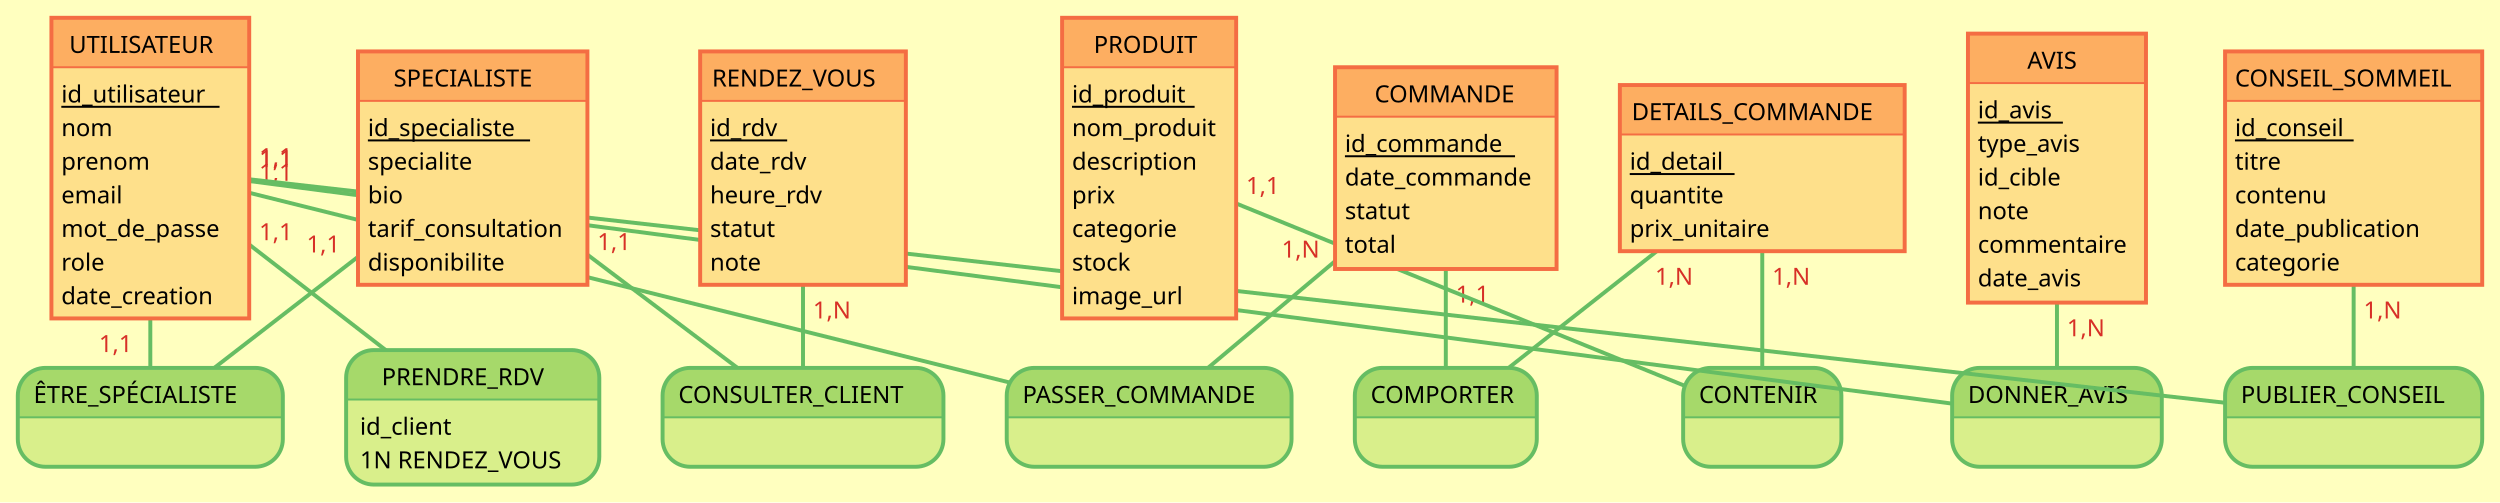
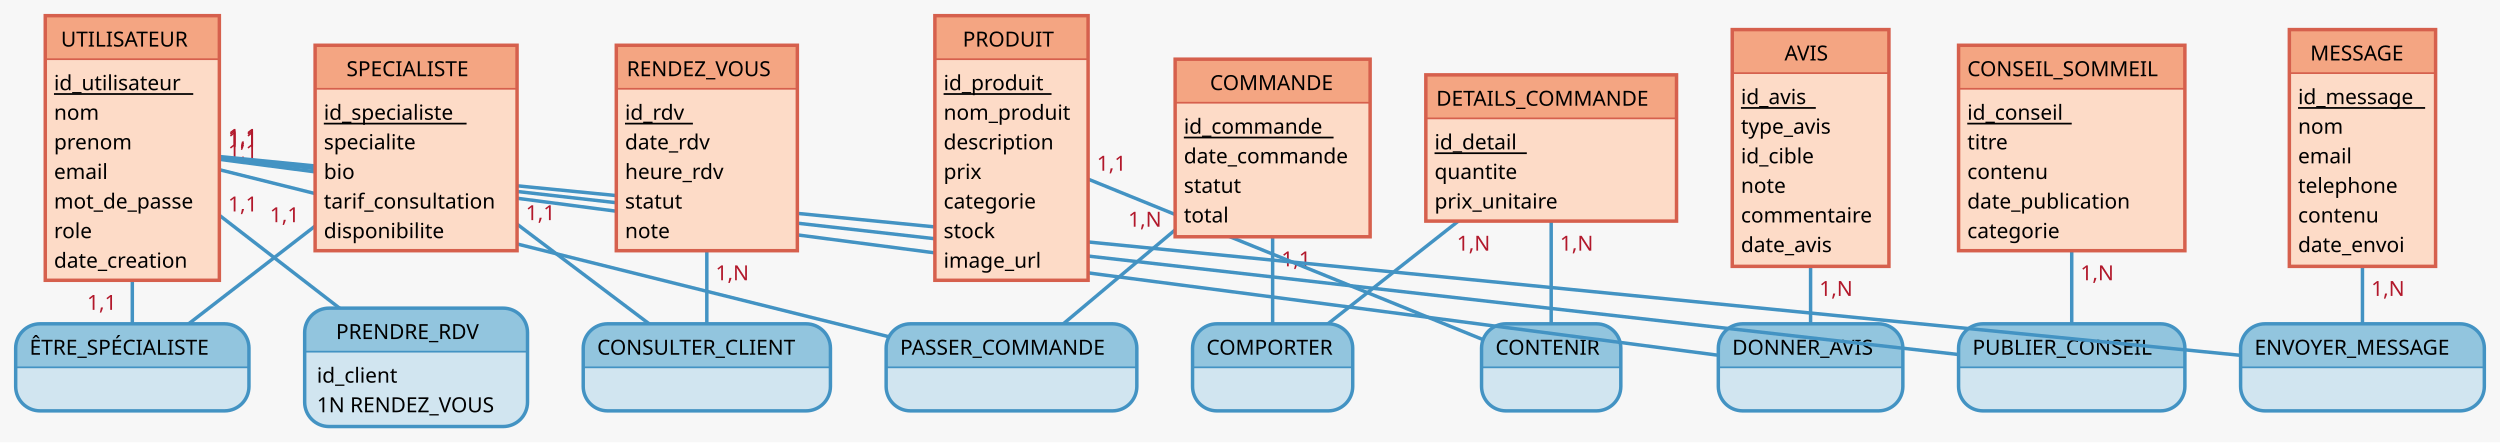
- <svg xmlns="http://www.w3.org/2000/svg" width="1264" height="254" viewBox="0 0 1264 254">
-   <rect x="0" y="0" width="1264" height="254" fill="#ffffbf" stroke="none" stroke-width="0" />
-   <g>
-     <line x1="76" y1="85" x2="76" y2="211" stroke="#66bd63" stroke-width="2" />
-     <line x1="239" y1="85" x2="76" y2="211" stroke="#66bd63" stroke-width="2" />
-     <g>
-       <path d="M129 186 a14 14 90 0 1 14 14 V211 h-134 V200 a14 14 90 0 1 14 -14" fill="#a6d96a" stroke="#a6d96a" stroke-width="0" />
-       <path d="M143 211 v11 a14 14 90 0 1 -14 14 H23 a14 14 90 0 1 -14 -14 V211 H134" fill="#d9ef8b" stroke="#d9ef8b" stroke-width="0" />
-       <rect x="9" y="186" width="134" height="50" fill="none" rx="14" stroke="#66bd63" stroke-width="2" />
-       <line x1="9" y1="211" x2="143" y2="211" stroke="#66bd63" stroke-width="1" />
+ <svg xmlns="http://www.w3.org/2000/svg" width="1436" height="254" viewBox="0 0 1436 254">
+   <rect x="0" y="0" width="1436" height="254" fill="#f7f7f7" stroke="none" stroke-width="0" />
+   <g>
+     <line x1="76" y1="85" x2="76" y2="211" stroke="#4393c3" stroke-width="2" />
+     <line x1="239" y1="85" x2="76" y2="211" stroke="#4393c3" stroke-width="2" />
+     <g>
+       <path d="M129 186 a14 14 90 0 1 14 14 V211 h-134 V200 a14 14 90 0 1 14 -14" fill="#92c5de" stroke="#92c5de" stroke-width="0" />
+       <path d="M143 211 v11 a14 14 90 0 1 -14 14 H23 a14 14 90 0 1 -14 -14 V211 H134" fill="#d1e5f0" stroke="#d1e5f0" stroke-width="0" />
+       <rect x="9" y="186" width="134" height="50" fill="none" rx="14" stroke="#4393c3" stroke-width="2" />
+       <line x1="9" y1="211" x2="143" y2="211" stroke="#4393c3" stroke-width="1" />
      <text x="17" y="203.75" fill="#000000" font-family="Verdana" font-size="12">ÊTRE_SPÉCIALISTE</text>
    </g>
-     <text x="50" y="178" fill="#d73027" font-family="Verdana" font-size="12">1,1</text>
-     <text x="155" y="127.64" fill="#d73027" font-family="Verdana" font-size="12">1,1</text>
-   </g>
-   <g>
-     <line x1="76" y1="85" x2="239" y2="211" stroke="#66bd63" stroke-width="2" />
-     <g>
-       <path d="M289 177 a14 14 90 0 1 14 14 V202 h-128 V191 a14 14 90 0 1 14 -14" fill="#a6d96a" stroke="#a6d96a" stroke-width="0" />
-       <path d="M303 202 v29 a14 14 90 0 1 -14 14 H189 a14 14 90 0 1 -14 -14 V202 H128" fill="#d9ef8b" stroke="#d9ef8b" stroke-width="0" />
-       <rect x="175" y="177" width="128" height="68" fill="none" rx="14" stroke="#66bd63" stroke-width="2" />
-       <line x1="175" y1="202" x2="303" y2="202" stroke="#66bd63" stroke-width="1" />
+     <text x="50" y="178" fill="#b2182b" font-family="Verdana" font-size="12">1,1</text>
+     <text x="155" y="127.64" fill="#b2182b" font-family="Verdana" font-size="12">1,1</text>
+   </g>
+   <g>
+     <line x1="76" y1="85" x2="239" y2="211" stroke="#4393c3" stroke-width="2" />
+     <g>
+       <path d="M289 177 a14 14 90 0 1 14 14 V202 h-128 V191 a14 14 90 0 1 14 -14" fill="#92c5de" stroke="#92c5de" stroke-width="0" />
+       <path d="M303 202 v29 a14 14 90 0 1 -14 14 H189 a14 14 90 0 1 -14 -14 V202 H128" fill="#d1e5f0" stroke="#d1e5f0" stroke-width="0" />
+       <rect x="175" y="177" width="128" height="68" fill="none" rx="14" stroke="#4393c3" stroke-width="2" />
+       <line x1="175" y1="202" x2="303" y2="202" stroke="#4393c3" stroke-width="1" />
      <text x="193" y="194.75" fill="#000000" font-family="Verdana" font-size="12">PRENDRE_RDV</text>
      <text x="182" y="219.8" fill="#000000" font-family="Verdana" font-size="12">id_client</text>
      <text x="182" y="236.8" fill="#000000" font-family="Verdana" font-size="12">1N RENDEZ_VOUS</text>
    </g>
-     <text x="131" y="121.45" fill="#d73027" font-family="Verdana" font-size="12">1,1</text>
-   </g>
-   <g>
-     <line x1="239" y1="85" x2="406" y2="211" stroke="#66bd63" stroke-width="2" />
-     <line x1="406" y1="85" x2="406" y2="211" stroke="#66bd63" stroke-width="2" />
-     <g>
-       <path d="M463 186 a14 14 90 0 1 14 14 V211 h-142 V200 a14 14 90 0 1 14 -14" fill="#a6d96a" stroke="#a6d96a" stroke-width="0" />
-       <path d="M477 211 v11 a14 14 90 0 1 -14 14 H349 a14 14 90 0 1 -14 -14 V211 H142" fill="#d9ef8b" stroke="#d9ef8b" stroke-width="0" />
-       <rect x="335" y="186" width="142" height="50" fill="none" rx="14" stroke="#66bd63" stroke-width="2" />
-       <line x1="335" y1="211" x2="477" y2="211" stroke="#66bd63" stroke-width="1" />
+     <text x="131" y="121.45" fill="#b2182b" font-family="Verdana" font-size="12">1,1</text>
+   </g>
+   <g>
+     <line x1="239" y1="85" x2="406" y2="211" stroke="#4393c3" stroke-width="2" />
+     <line x1="406" y1="85" x2="406" y2="211" stroke="#4393c3" stroke-width="2" />
+     <g>
+       <path d="M463 186 a14 14 90 0 1 14 14 V211 h-142 V200 a14 14 90 0 1 14 -14" fill="#92c5de" stroke="#92c5de" stroke-width="0" />
+       <path d="M477 211 v11 a14 14 90 0 1 -14 14 H349 a14 14 90 0 1 -14 -14 V211 H142" fill="#d1e5f0" stroke="#d1e5f0" stroke-width="0" />
+       <rect x="335" y="186" width="142" height="50" fill="none" rx="14" stroke="#4393c3" stroke-width="2" />
+       <line x1="335" y1="211" x2="477" y2="211" stroke="#4393c3" stroke-width="1" />
      <text x="343" y="203.75" fill="#000000" font-family="Verdana" font-size="12">CONSULTER_CLIENT</text>
    </g>
-     <text x="302" y="126.45" fill="#d73027" font-family="Verdana" font-size="12">1,1</text>
-     <text x="411" y="161" fill="#d73027" font-family="Verdana" font-size="12">1,N</text>
-   </g>
-   <g>
-     <line x1="76" y1="85" x2="581" y2="211" stroke="#66bd63" stroke-width="2" />
-     <line x1="731" y1="85" x2="581" y2="211" stroke="#66bd63" stroke-width="2" />
-     <g>
-       <path d="M639 186 a14 14 90 0 1 14 14 V211 h-144 V200 a14 14 90 0 1 14 -14" fill="#a6d96a" stroke="#a6d96a" stroke-width="0" />
-       <path d="M653 211 v11 a14 14 90 0 1 -14 14 H523 a14 14 90 0 1 -14 -14 V211 H144" fill="#d9ef8b" stroke="#d9ef8b" stroke-width="0" />
-       <rect x="509" y="186" width="144" height="50" fill="none" rx="14" stroke="#66bd63" stroke-width="2" />
-       <line x1="509" y1="211" x2="653" y2="211" stroke="#66bd63" stroke-width="1" />
+     <text x="302" y="126.45" fill="#b2182b" font-family="Verdana" font-size="12">1,1</text>
+     <text x="411" y="161" fill="#b2182b" font-family="Verdana" font-size="12">1,N</text>
+   </g>
+   <g>
+     <line x1="76" y1="85" x2="581" y2="211" stroke="#4393c3" stroke-width="2" />
+     <line x1="731" y1="85" x2="581" y2="211" stroke="#4393c3" stroke-width="2" />
+     <g>
+       <path d="M639 186 a14 14 90 0 1 14 14 V211 h-144 V200 a14 14 90 0 1 14 -14" fill="#92c5de" stroke="#92c5de" stroke-width="0" />
+       <path d="M653 211 v11 a14 14 90 0 1 -14 14 H523 a14 14 90 0 1 -14 -14 V211 H144" fill="#d1e5f0" stroke="#d1e5f0" stroke-width="0" />
+       <rect x="509" y="186" width="144" height="50" fill="none" rx="14" stroke="#4393c3" stroke-width="2" />
+       <line x1="509" y1="211" x2="653" y2="211" stroke="#4393c3" stroke-width="1" />
      <text x="517" y="203.75" fill="#000000" font-family="Verdana" font-size="12">PASSER_COMMANDE</text>
    </g>
-     <text x="131" y="91.4" fill="#d73027" font-family="Verdana" font-size="12">1,1</text>
-     <text x="648" y="130.24" fill="#d73027" font-family="Verdana" font-size="12">1,N</text>
-   </g>
-   <g>
-     <line x1="731" y1="85" x2="731" y2="211" stroke="#66bd63" stroke-width="2" />
-     <line x1="891" y1="85" x2="731" y2="211" stroke="#66bd63" stroke-width="2" />
-     <g>
-       <path d="M763 186 a14 14 90 0 1 14 14 V211 h-92 V200 a14 14 90 0 1 14 -14" fill="#a6d96a" stroke="#a6d96a" stroke-width="0" />
-       <path d="M777 211 v11 a14 14 90 0 1 -14 14 H699 a14 14 90 0 1 -14 -14 V211 H92" fill="#d9ef8b" stroke="#d9ef8b" stroke-width="0" />
-       <rect x="685" y="186" width="92" height="50" fill="none" rx="14" stroke="#66bd63" stroke-width="2" />
-       <line x1="685" y1="211" x2="777" y2="211" stroke="#66bd63" stroke-width="1" />
+     <text x="131" y="91.4" fill="#b2182b" font-family="Verdana" font-size="12">1,1</text>
+     <text x="648" y="130.24" fill="#b2182b" font-family="Verdana" font-size="12">1,N</text>
+   </g>
+   <g>
+     <line x1="731" y1="85" x2="731" y2="211" stroke="#4393c3" stroke-width="2" />
+     <line x1="891" y1="85" x2="731" y2="211" stroke="#4393c3" stroke-width="2" />
+     <g>
+       <path d="M763 186 a14 14 90 0 1 14 14 V211 h-92 V200 a14 14 90 0 1 14 -14" fill="#92c5de" stroke="#92c5de" stroke-width="0" />
+       <path d="M777 211 v11 a14 14 90 0 1 -14 14 H699 a14 14 90 0 1 -14 -14 V211 H92" fill="#d1e5f0" stroke="#d1e5f0" stroke-width="0" />
+       <rect x="685" y="186" width="92" height="50" fill="none" rx="14" stroke="#4393c3" stroke-width="2" />
+       <line x1="685" y1="211" x2="777" y2="211" stroke="#4393c3" stroke-width="1" />
      <text x="693" y="203.75" fill="#000000" font-family="Verdana" font-size="12">COMPORTER</text>
    </g>
-     <text x="736" y="153" fill="#d73027" font-family="Verdana" font-size="12">1,1</text>
-     <text x="836.78" y="144" fill="#d73027" font-family="Verdana" font-size="12">1,N</text>
-   </g>
-   <g>
-     <line x1="581" y1="85" x2="891" y2="211" stroke="#66bd63" stroke-width="2" />
-     <line x1="891" y1="85" x2="891" y2="211" stroke="#66bd63" stroke-width="2" />
-     <g>
-       <path d="M917 186 a14 14 90 0 1 14 14 V211 h-80 V200 a14 14 90 0 1 14 -14" fill="#a6d96a" stroke="#a6d96a" stroke-width="0" />
-       <path d="M931 211 v11 a14 14 90 0 1 -14 14 H865 a14 14 90 0 1 -14 -14 V211 H80" fill="#d9ef8b" stroke="#d9ef8b" stroke-width="0" />
-       <rect x="851" y="186" width="80" height="50" fill="none" rx="14" stroke="#66bd63" stroke-width="2" />
-       <line x1="851" y1="211" x2="931" y2="211" stroke="#66bd63" stroke-width="1" />
+     <text x="736" y="153" fill="#b2182b" font-family="Verdana" font-size="12">1,1</text>
+     <text x="836.78" y="144" fill="#b2182b" font-family="Verdana" font-size="12">1,N</text>
+   </g>
+   <g>
+     <line x1="581" y1="85" x2="891" y2="211" stroke="#4393c3" stroke-width="2" />
+     <line x1="891" y1="85" x2="891" y2="211" stroke="#4393c3" stroke-width="2" />
+     <g>
+       <path d="M917 186 a14 14 90 0 1 14 14 V211 h-80 V200 a14 14 90 0 1 14 -14" fill="#92c5de" stroke="#92c5de" stroke-width="0" />
+       <path d="M931 211 v11 a14 14 90 0 1 -14 14 H865 a14 14 90 0 1 -14 -14 V211 H80" fill="#d1e5f0" stroke="#d1e5f0" stroke-width="0" />
+       <rect x="851" y="186" width="80" height="50" fill="none" rx="14" stroke="#4393c3" stroke-width="2" />
+       <line x1="851" y1="211" x2="931" y2="211" stroke="#4393c3" stroke-width="1" />
      <text x="859" y="203.75" fill="#000000" font-family="Verdana" font-size="12">CONTENIR</text>
    </g>
-     <text x="630" y="98.07" fill="#d73027" font-family="Verdana" font-size="12">1,1</text>
-     <text x="896" y="144" fill="#d73027" font-family="Verdana" font-size="12">1,N</text>
-   </g>
-   <g>
-     <line x1="76" y1="85" x2="1040" y2="211" stroke="#66bd63" stroke-width="2" />
-     <line x1="1040" y1="85" x2="1040" y2="211" stroke="#66bd63" stroke-width="2" />
-     <g>
-       <path d="M1079 186 a14 14 90 0 1 14 14 V211 h-106 V200 a14 14 90 0 1 14 -14" fill="#a6d96a" stroke="#a6d96a" stroke-width="0" />
-       <path d="M1093 211 v11 a14 14 90 0 1 -14 14 H1001 a14 14 90 0 1 -14 -14 V211 H106" fill="#d9ef8b" stroke="#d9ef8b" stroke-width="0" />
-       <rect x="987" y="186" width="106" height="50" fill="none" rx="14" stroke="#66bd63" stroke-width="2" />
-       <line x1="987" y1="211" x2="1093" y2="211" stroke="#66bd63" stroke-width="1" />
+     <text x="630" y="98.07" fill="#b2182b" font-family="Verdana" font-size="12">1,1</text>
+     <text x="896" y="144" fill="#b2182b" font-family="Verdana" font-size="12">1,N</text>
+   </g>
+   <g>
+     <line x1="76" y1="85" x2="1040" y2="211" stroke="#4393c3" stroke-width="2" />
+     <line x1="1040" y1="85" x2="1040" y2="211" stroke="#4393c3" stroke-width="2" />
+     <g>
+       <path d="M1079 186 a14 14 90 0 1 14 14 V211 h-106 V200 a14 14 90 0 1 14 -14" fill="#92c5de" stroke="#92c5de" stroke-width="0" />
+       <path d="M1093 211 v11 a14 14 90 0 1 -14 14 H1001 a14 14 90 0 1 -14 -14 V211 H106" fill="#d1e5f0" stroke="#d1e5f0" stroke-width="0" />
+       <rect x="987" y="186" width="106" height="50" fill="none" rx="14" stroke="#4393c3" stroke-width="2" />
+       <line x1="987" y1="211" x2="1093" y2="211" stroke="#4393c3" stroke-width="1" />
      <text x="995" y="203.75" fill="#000000" font-family="Verdana" font-size="12">DONNER_AVIS</text>
    </g>
-     <text x="131" y="84.51" fill="#d73027" font-family="Verdana" font-size="12">1,1</text>
-     <text x="1045" y="170" fill="#d73027" font-family="Verdana" font-size="12">1,N</text>
-   </g>
-   <g>
-     <line x1="76" y1="85" x2="1190" y2="211" stroke="#66bd63" stroke-width="2" />
-     <line x1="1190" y1="85" x2="1190" y2="211" stroke="#66bd63" stroke-width="2" />
-     <g>
-       <path d="M1241 186 a14 14 90 0 1 14 14 V211 h-130 V200 a14 14 90 0 1 14 -14" fill="#a6d96a" stroke="#a6d96a" stroke-width="0" />
-       <path d="M1255 211 v11 a14 14 90 0 1 -14 14 H1139 a14 14 90 0 1 -14 -14 V211 H130" fill="#d9ef8b" stroke="#d9ef8b" stroke-width="0" />
-       <rect x="1125" y="186" width="130" height="50" fill="none" rx="14" stroke="#66bd63" stroke-width="2" />
-       <line x1="1125" y1="211" x2="1255" y2="211" stroke="#66bd63" stroke-width="1" />
+     <text x="131" y="84.51" fill="#b2182b" font-family="Verdana" font-size="12">1,1</text>
+     <text x="1045" y="170" fill="#b2182b" font-family="Verdana" font-size="12">1,N</text>
+   </g>
+   <g>
+     <line x1="76" y1="85" x2="1190" y2="211" stroke="#4393c3" stroke-width="2" />
+     <line x1="1190" y1="85" x2="1190" y2="211" stroke="#4393c3" stroke-width="2" />
+     <g>
+       <path d="M1241 186 a14 14 90 0 1 14 14 V211 h-130 V200 a14 14 90 0 1 14 -14" fill="#92c5de" stroke="#92c5de" stroke-width="0" />
+       <path d="M1255 211 v11 a14 14 90 0 1 -14 14 H1139 a14 14 90 0 1 -14 -14 V211 H130" fill="#d1e5f0" stroke="#d1e5f0" stroke-width="0" />
+       <rect x="1125" y="186" width="130" height="50" fill="none" rx="14" stroke="#4393c3" stroke-width="2" />
+       <line x1="1125" y1="211" x2="1255" y2="211" stroke="#4393c3" stroke-width="1" />
      <text x="1133" y="203.75" fill="#000000" font-family="Verdana" font-size="12">PUBLIER_CONSEIL</text>
    </g>
-     <text x="131" y="83.49" fill="#d73027" font-family="Verdana" font-size="12">1,1</text>
-     <text x="1195" y="161" fill="#d73027" font-family="Verdana" font-size="12">1,N</text>
-   </g>
-   <g>
-     <g>
-       <rect x="26" y="9" width="100" height="25" fill="#fdae61" stroke="none" stroke-width="0" opacity="1" />
-       <rect x="26" y="34" width="100" height="127" fill="#fee08b" stroke="none" stroke-width="0" opacity="1" />
-       <rect x="26" y="9" width="100" height="152" fill="none" stroke="#f46d43" stroke-width="2" opacity="1" />
-       <line x1="26" y1="34" x2="126" y2="34" stroke="#f46d43" stroke-width="1" />
+     <text x="131" y="83.49" fill="#b2182b" font-family="Verdana" font-size="12">1,1</text>
+     <text x="1195" y="161" fill="#b2182b" font-family="Verdana" font-size="12">1,N</text>
+   </g>
+   <g>
+     <line x1="76" y1="85" x2="1357" y2="211" stroke="#4393c3" stroke-width="2" />
+     <line x1="1357" y1="85" x2="1357" y2="211" stroke="#4393c3" stroke-width="2" />
+     <g>
+       <path d="M1413 186 a14 14 90 0 1 14 14 V211 h-140 V200 a14 14 90 0 1 14 -14" fill="#92c5de" stroke="#92c5de" stroke-width="0" />
+       <path d="M1427 211 v11 a14 14 90 0 1 -14 14 H1301 a14 14 90 0 1 -14 -14 V211 H140" fill="#d1e5f0" stroke="#d1e5f0" stroke-width="0" />
+       <rect x="1287" y="186" width="140" height="50" fill="none" rx="14" stroke="#4393c3" stroke-width="2" />
+       <line x1="1287" y1="211" x2="1427" y2="211" stroke="#4393c3" stroke-width="1" />
+       <text x="1295" y="203.75" fill="#000000" font-family="Verdana" font-size="12">ENVOYER_MESSAGE</text>
+     </g>
+     <text x="131" y="82.64" fill="#b2182b" font-family="Verdana" font-size="12">1,1</text>
+     <text x="1362" y="170" fill="#b2182b" font-family="Verdana" font-size="12">1,N</text>
+   </g>
+   <g>
+     <g>
+       <rect x="26" y="9" width="100" height="25" fill="#f4a582" stroke="none" stroke-width="0" opacity="1" />
+       <rect x="26" y="34" width="100" height="127" fill="#fddbc7" stroke="none" stroke-width="0" opacity="1" />
+       <rect x="26" y="9" width="100" height="152" fill="none" stroke="#d6604d" stroke-width="2" opacity="1" />
+       <line x1="26" y1="34" x2="126" y2="34" stroke="#d6604d" stroke-width="1" />
    </g>
    <text x="35" y="26.75" fill="#000000" font-family="Verdana" font-size="12">UTILISATEUR</text>
    <text x="31" y="51.8" fill="#000000" font-family="Verdana" font-size="12">id_utilisateur</text>
    <line x1="31" y1="54" x2="111" y2="54" stroke="#000000" stroke-width="1" />
    <text x="31" y="68.8" fill="#000000" font-family="Verdana" font-size="12">nom</text>
    <text x="31" y="85.8" fill="#000000" font-family="Verdana" font-size="12">prenom</text>
    <text x="31" y="102.8" fill="#000000" font-family="Verdana" font-size="12">email</text>
    <text x="31" y="119.8" fill="#000000" font-family="Verdana" font-size="12">mot_de_passe</text>
    <text x="31" y="136.8" fill="#000000" font-family="Verdana" font-size="12">role</text>
    <text x="31" y="153.8" fill="#000000" font-family="Verdana" font-size="12">date_creation</text>
  </g>
  <g>
    <g>
-       <rect x="181" y="26" width="116" height="25" fill="#fdae61" stroke="none" stroke-width="0" opacity="1" />
-       <rect x="181" y="51" width="116" height="93" fill="#fee08b" stroke="none" stroke-width="0" opacity="1" />
-       <rect x="181" y="26" width="116" height="118" fill="none" stroke="#f46d43" stroke-width="2" opacity="1" />
-       <line x1="181" y1="51" x2="297" y2="51" stroke="#f46d43" stroke-width="1" />
+       <rect x="181" y="26" width="116" height="25" fill="#f4a582" stroke="none" stroke-width="0" opacity="1" />
+       <rect x="181" y="51" width="116" height="93" fill="#fddbc7" stroke="none" stroke-width="0" opacity="1" />
+       <rect x="181" y="26" width="116" height="118" fill="none" stroke="#d6604d" stroke-width="2" opacity="1" />
+       <line x1="181" y1="51" x2="297" y2="51" stroke="#d6604d" stroke-width="1" />
    </g>
    <text x="199" y="43.75" fill="#000000" font-family="Verdana" font-size="12">SPECIALISTE</text>
    <text x="186" y="68.8" fill="#000000" font-family="Verdana" font-size="12">id_specialiste</text>
    <line x1="186" y1="71" x2="268" y2="71" stroke="#000000" stroke-width="1" />
    <text x="186" y="85.8" fill="#000000" font-family="Verdana" font-size="12">specialite</text>
    <text x="186" y="102.8" fill="#000000" font-family="Verdana" font-size="12">bio</text>
    <text x="186" y="119.8" fill="#000000" font-family="Verdana" font-size="12">tarif_consultation</text>
    <text x="186" y="136.8" fill="#000000" font-family="Verdana" font-size="12">disponibilite</text>
  </g>
  <g>
    <g>
-       <rect x="354" y="26" width="104" height="25" fill="#fdae61" stroke="none" stroke-width="0" opacity="1" />
-       <rect x="354" y="51" width="104" height="93" fill="#fee08b" stroke="none" stroke-width="0" opacity="1" />
-       <rect x="354" y="26" width="104" height="118" fill="none" stroke="#f46d43" stroke-width="2" opacity="1" />
-       <line x1="354" y1="51" x2="458" y2="51" stroke="#f46d43" stroke-width="1" />
+       <rect x="354" y="26" width="104" height="25" fill="#f4a582" stroke="none" stroke-width="0" opacity="1" />
+       <rect x="354" y="51" width="104" height="93" fill="#fddbc7" stroke="none" stroke-width="0" opacity="1" />
+       <rect x="354" y="26" width="104" height="118" fill="none" stroke="#d6604d" stroke-width="2" opacity="1" />
+       <line x1="354" y1="51" x2="458" y2="51" stroke="#d6604d" stroke-width="1" />
    </g>
    <text x="360" y="43.75" fill="#000000" font-family="Verdana" font-size="12">RENDEZ_VOUS</text>
    <text x="359" y="68.8" fill="#000000" font-family="Verdana" font-size="12">id_rdv</text>
    <line x1="359" y1="71" x2="398" y2="71" stroke="#000000" stroke-width="1" />
    <text x="359" y="85.8" fill="#000000" font-family="Verdana" font-size="12">date_rdv</text>
    <text x="359" y="102.8" fill="#000000" font-family="Verdana" font-size="12">heure_rdv</text>
    <text x="359" y="119.8" fill="#000000" font-family="Verdana" font-size="12">statut</text>
    <text x="359" y="136.8" fill="#000000" font-family="Verdana" font-size="12">note</text>
  </g>
  <g>
    <g>
-       <rect x="537" y="9" width="88" height="25" fill="#fdae61" stroke="none" stroke-width="0" opacity="1" />
-       <rect x="537" y="34" width="88" height="127" fill="#fee08b" stroke="none" stroke-width="0" opacity="1" />
-       <rect x="537" y="9" width="88" height="152" fill="none" stroke="#f46d43" stroke-width="2" opacity="1" />
-       <line x1="537" y1="34" x2="625" y2="34" stroke="#f46d43" stroke-width="1" />
+       <rect x="537" y="9" width="88" height="25" fill="#f4a582" stroke="none" stroke-width="0" opacity="1" />
+       <rect x="537" y="34" width="88" height="127" fill="#fddbc7" stroke="none" stroke-width="0" opacity="1" />
+       <rect x="537" y="9" width="88" height="152" fill="none" stroke="#d6604d" stroke-width="2" opacity="1" />
+       <line x1="537" y1="34" x2="625" y2="34" stroke="#d6604d" stroke-width="1" />
    </g>
    <text x="553" y="26.75" fill="#000000" font-family="Verdana" font-size="12">PRODUIT</text>
    <text x="542" y="51.8" fill="#000000" font-family="Verdana" font-size="12">id_produit</text>
    <line x1="542" y1="54" x2="604" y2="54" stroke="#000000" stroke-width="1" />
    <text x="542" y="68.8" fill="#000000" font-family="Verdana" font-size="12">nom_produit</text>
    <text x="542" y="85.8" fill="#000000" font-family="Verdana" font-size="12">description</text>
    <text x="542" y="102.8" fill="#000000" font-family="Verdana" font-size="12">prix</text>
    <text x="542" y="119.8" fill="#000000" font-family="Verdana" font-size="12">categorie</text>
    <text x="542" y="136.8" fill="#000000" font-family="Verdana" font-size="12">stock</text>
    <text x="542" y="153.8" fill="#000000" font-family="Verdana" font-size="12">image_url</text>
  </g>
  <g>
    <g>
-       <rect x="675" y="34" width="112" height="25" fill="#fdae61" stroke="none" stroke-width="0" opacity="1" />
-       <rect x="675" y="59" width="112" height="77" fill="#fee08b" stroke="none" stroke-width="0" opacity="1" />
-       <rect x="675" y="34" width="112" height="102" fill="none" stroke="#f46d43" stroke-width="2" opacity="1" />
-       <line x1="675" y1="59" x2="787" y2="59" stroke="#f46d43" stroke-width="1" />
+       <rect x="675" y="34" width="112" height="25" fill="#f4a582" stroke="none" stroke-width="0" opacity="1" />
+       <rect x="675" y="59" width="112" height="77" fill="#fddbc7" stroke="none" stroke-width="0" opacity="1" />
+       <rect x="675" y="34" width="112" height="102" fill="none" stroke="#d6604d" stroke-width="2" opacity="1" />
+       <line x1="675" y1="59" x2="787" y2="59" stroke="#d6604d" stroke-width="1" />
    </g>
    <text x="695" y="51.75" fill="#000000" font-family="Verdana" font-size="12">COMMANDE</text>
    <text x="680" y="76.8" fill="#000000" font-family="Verdana" font-size="12">id_commande</text>
    <line x1="680" y1="79" x2="766" y2="79" stroke="#000000" stroke-width="1" />
    <text x="680" y="93.8" fill="#000000" font-family="Verdana" font-size="12">date_commande</text>
    <text x="680" y="110.8" fill="#000000" font-family="Verdana" font-size="12">statut</text>
    <text x="680" y="127.8" fill="#000000" font-family="Verdana" font-size="12">total</text>
  </g>
  <g>
    <g>
-       <rect x="819" y="43" width="144" height="25" fill="#fdae61" stroke="none" stroke-width="0" opacity="1" />
-       <rect x="819" y="68" width="144" height="59" fill="#fee08b" stroke="none" stroke-width="0" opacity="1" />
-       <rect x="819" y="43" width="144" height="84" fill="none" stroke="#f46d43" stroke-width="2" opacity="1" />
-       <line x1="819" y1="68" x2="963" y2="68" stroke="#f46d43" stroke-width="1" />
+       <rect x="819" y="43" width="144" height="25" fill="#f4a582" stroke="none" stroke-width="0" opacity="1" />
+       <rect x="819" y="68" width="144" height="59" fill="#fddbc7" stroke="none" stroke-width="0" opacity="1" />
+       <rect x="819" y="43" width="144" height="84" fill="none" stroke="#d6604d" stroke-width="2" opacity="1" />
+       <line x1="819" y1="68" x2="963" y2="68" stroke="#d6604d" stroke-width="1" />
    </g>
    <text x="825" y="60.75" fill="#000000" font-family="Verdana" font-size="12">DETAILS_COMMANDE</text>
    <text x="824" y="85.8" fill="#000000" font-family="Verdana" font-size="12">id_detail</text>
    <line x1="824" y1="88" x2="877" y2="88" stroke="#000000" stroke-width="1" />
    <text x="824" y="102.8" fill="#000000" font-family="Verdana" font-size="12">quantite</text>
    <text x="824" y="119.8" fill="#000000" font-family="Verdana" font-size="12">prix_unitaire</text>
  </g>
  <g>
    <g>
-       <rect x="995" y="17" width="90" height="25" fill="#fdae61" stroke="none" stroke-width="0" opacity="1" />
-       <rect x="995" y="42" width="90" height="111" fill="#fee08b" stroke="none" stroke-width="0" opacity="1" />
-       <rect x="995" y="17" width="90" height="136" fill="none" stroke="#f46d43" stroke-width="2" opacity="1" />
-       <line x1="995" y1="42" x2="1085" y2="42" stroke="#f46d43" stroke-width="1" />
+       <rect x="995" y="17" width="90" height="25" fill="#f4a582" stroke="none" stroke-width="0" opacity="1" />
+       <rect x="995" y="42" width="90" height="111" fill="#fddbc7" stroke="none" stroke-width="0" opacity="1" />
+       <rect x="995" y="17" width="90" height="136" fill="none" stroke="#d6604d" stroke-width="2" opacity="1" />
+       <line x1="995" y1="42" x2="1085" y2="42" stroke="#d6604d" stroke-width="1" />
    </g>
    <text x="1025" y="34.75" fill="#000000" font-family="Verdana" font-size="12">AVIS</text>
    <text x="1000" y="59.8" fill="#000000" font-family="Verdana" font-size="12">id_avis</text>
    <line x1="1000" y1="62" x2="1043" y2="62" stroke="#000000" stroke-width="1" />
    <text x="1000" y="76.8" fill="#000000" font-family="Verdana" font-size="12">type_avis</text>
    <text x="1000" y="93.8" fill="#000000" font-family="Verdana" font-size="12">id_cible</text>
    <text x="1000" y="110.8" fill="#000000" font-family="Verdana" font-size="12">note</text>
    <text x="1000" y="127.8" fill="#000000" font-family="Verdana" font-size="12">commentaire</text>
    <text x="1000" y="144.8" fill="#000000" font-family="Verdana" font-size="12">date_avis</text>
  </g>
  <g>
    <g>
-       <rect x="1125" y="26" width="130" height="25" fill="#fdae61" stroke="none" stroke-width="0" opacity="1" />
-       <rect x="1125" y="51" width="130" height="93" fill="#fee08b" stroke="none" stroke-width="0" opacity="1" />
-       <rect x="1125" y="26" width="130" height="118" fill="none" stroke="#f46d43" stroke-width="2" opacity="1" />
-       <line x1="1125" y1="51" x2="1255" y2="51" stroke="#f46d43" stroke-width="1" />
+       <rect x="1125" y="26" width="130" height="25" fill="#f4a582" stroke="none" stroke-width="0" opacity="1" />
+       <rect x="1125" y="51" width="130" height="93" fill="#fddbc7" stroke="none" stroke-width="0" opacity="1" />
+       <rect x="1125" y="26" width="130" height="118" fill="none" stroke="#d6604d" stroke-width="2" opacity="1" />
+       <line x1="1125" y1="51" x2="1255" y2="51" stroke="#d6604d" stroke-width="1" />
    </g>
    <text x="1130" y="43.75" fill="#000000" font-family="Verdana" font-size="12">CONSEIL_SOMMEIL</text>
    <text x="1130" y="68.8" fill="#000000" font-family="Verdana" font-size="12">id_conseil</text>
    <line x1="1130" y1="71" x2="1190" y2="71" stroke="#000000" stroke-width="1" />
    <text x="1130" y="85.8" fill="#000000" font-family="Verdana" font-size="12">titre</text>
    <text x="1130" y="102.8" fill="#000000" font-family="Verdana" font-size="12">contenu</text>
    <text x="1130" y="119.8" fill="#000000" font-family="Verdana" font-size="12">date_publication</text>
    <text x="1130" y="136.8" fill="#000000" font-family="Verdana" font-size="12">categorie</text>
  </g>
+   <g>
+     <g>
+       <rect x="1315" y="17" width="84" height="25" fill="#f4a582" stroke="none" stroke-width="0" opacity="1" />
+       <rect x="1315" y="42" width="84" height="111" fill="#fddbc7" stroke="none" stroke-width="0" opacity="1" />
+       <rect x="1315" y="17" width="84" height="136" fill="none" stroke="#d6604d" stroke-width="2" opacity="1" />
+       <line x1="1315" y1="42" x2="1399" y2="42" stroke="#d6604d" stroke-width="1" />
+     </g>
+     <text x="1327" y="34.75" fill="#000000" font-family="Verdana" font-size="12">MESSAGE</text>
+     <text x="1320" y="59.8" fill="#000000" font-family="Verdana" font-size="12">id_message</text>
+     <line x1="1320" y1="62" x2="1393" y2="62" stroke="#000000" stroke-width="1" />
+     <text x="1320" y="76.8" fill="#000000" font-family="Verdana" font-size="12">nom</text>
+     <text x="1320" y="93.8" fill="#000000" font-family="Verdana" font-size="12">email</text>
+     <text x="1320" y="110.8" fill="#000000" font-family="Verdana" font-size="12">telephone</text>
+     <text x="1320" y="127.8" fill="#000000" font-family="Verdana" font-size="12">contenu</text>
+     <text x="1320" y="144.8" fill="#000000" font-family="Verdana" font-size="12">date_envoi</text>
+   </g>
</svg>
